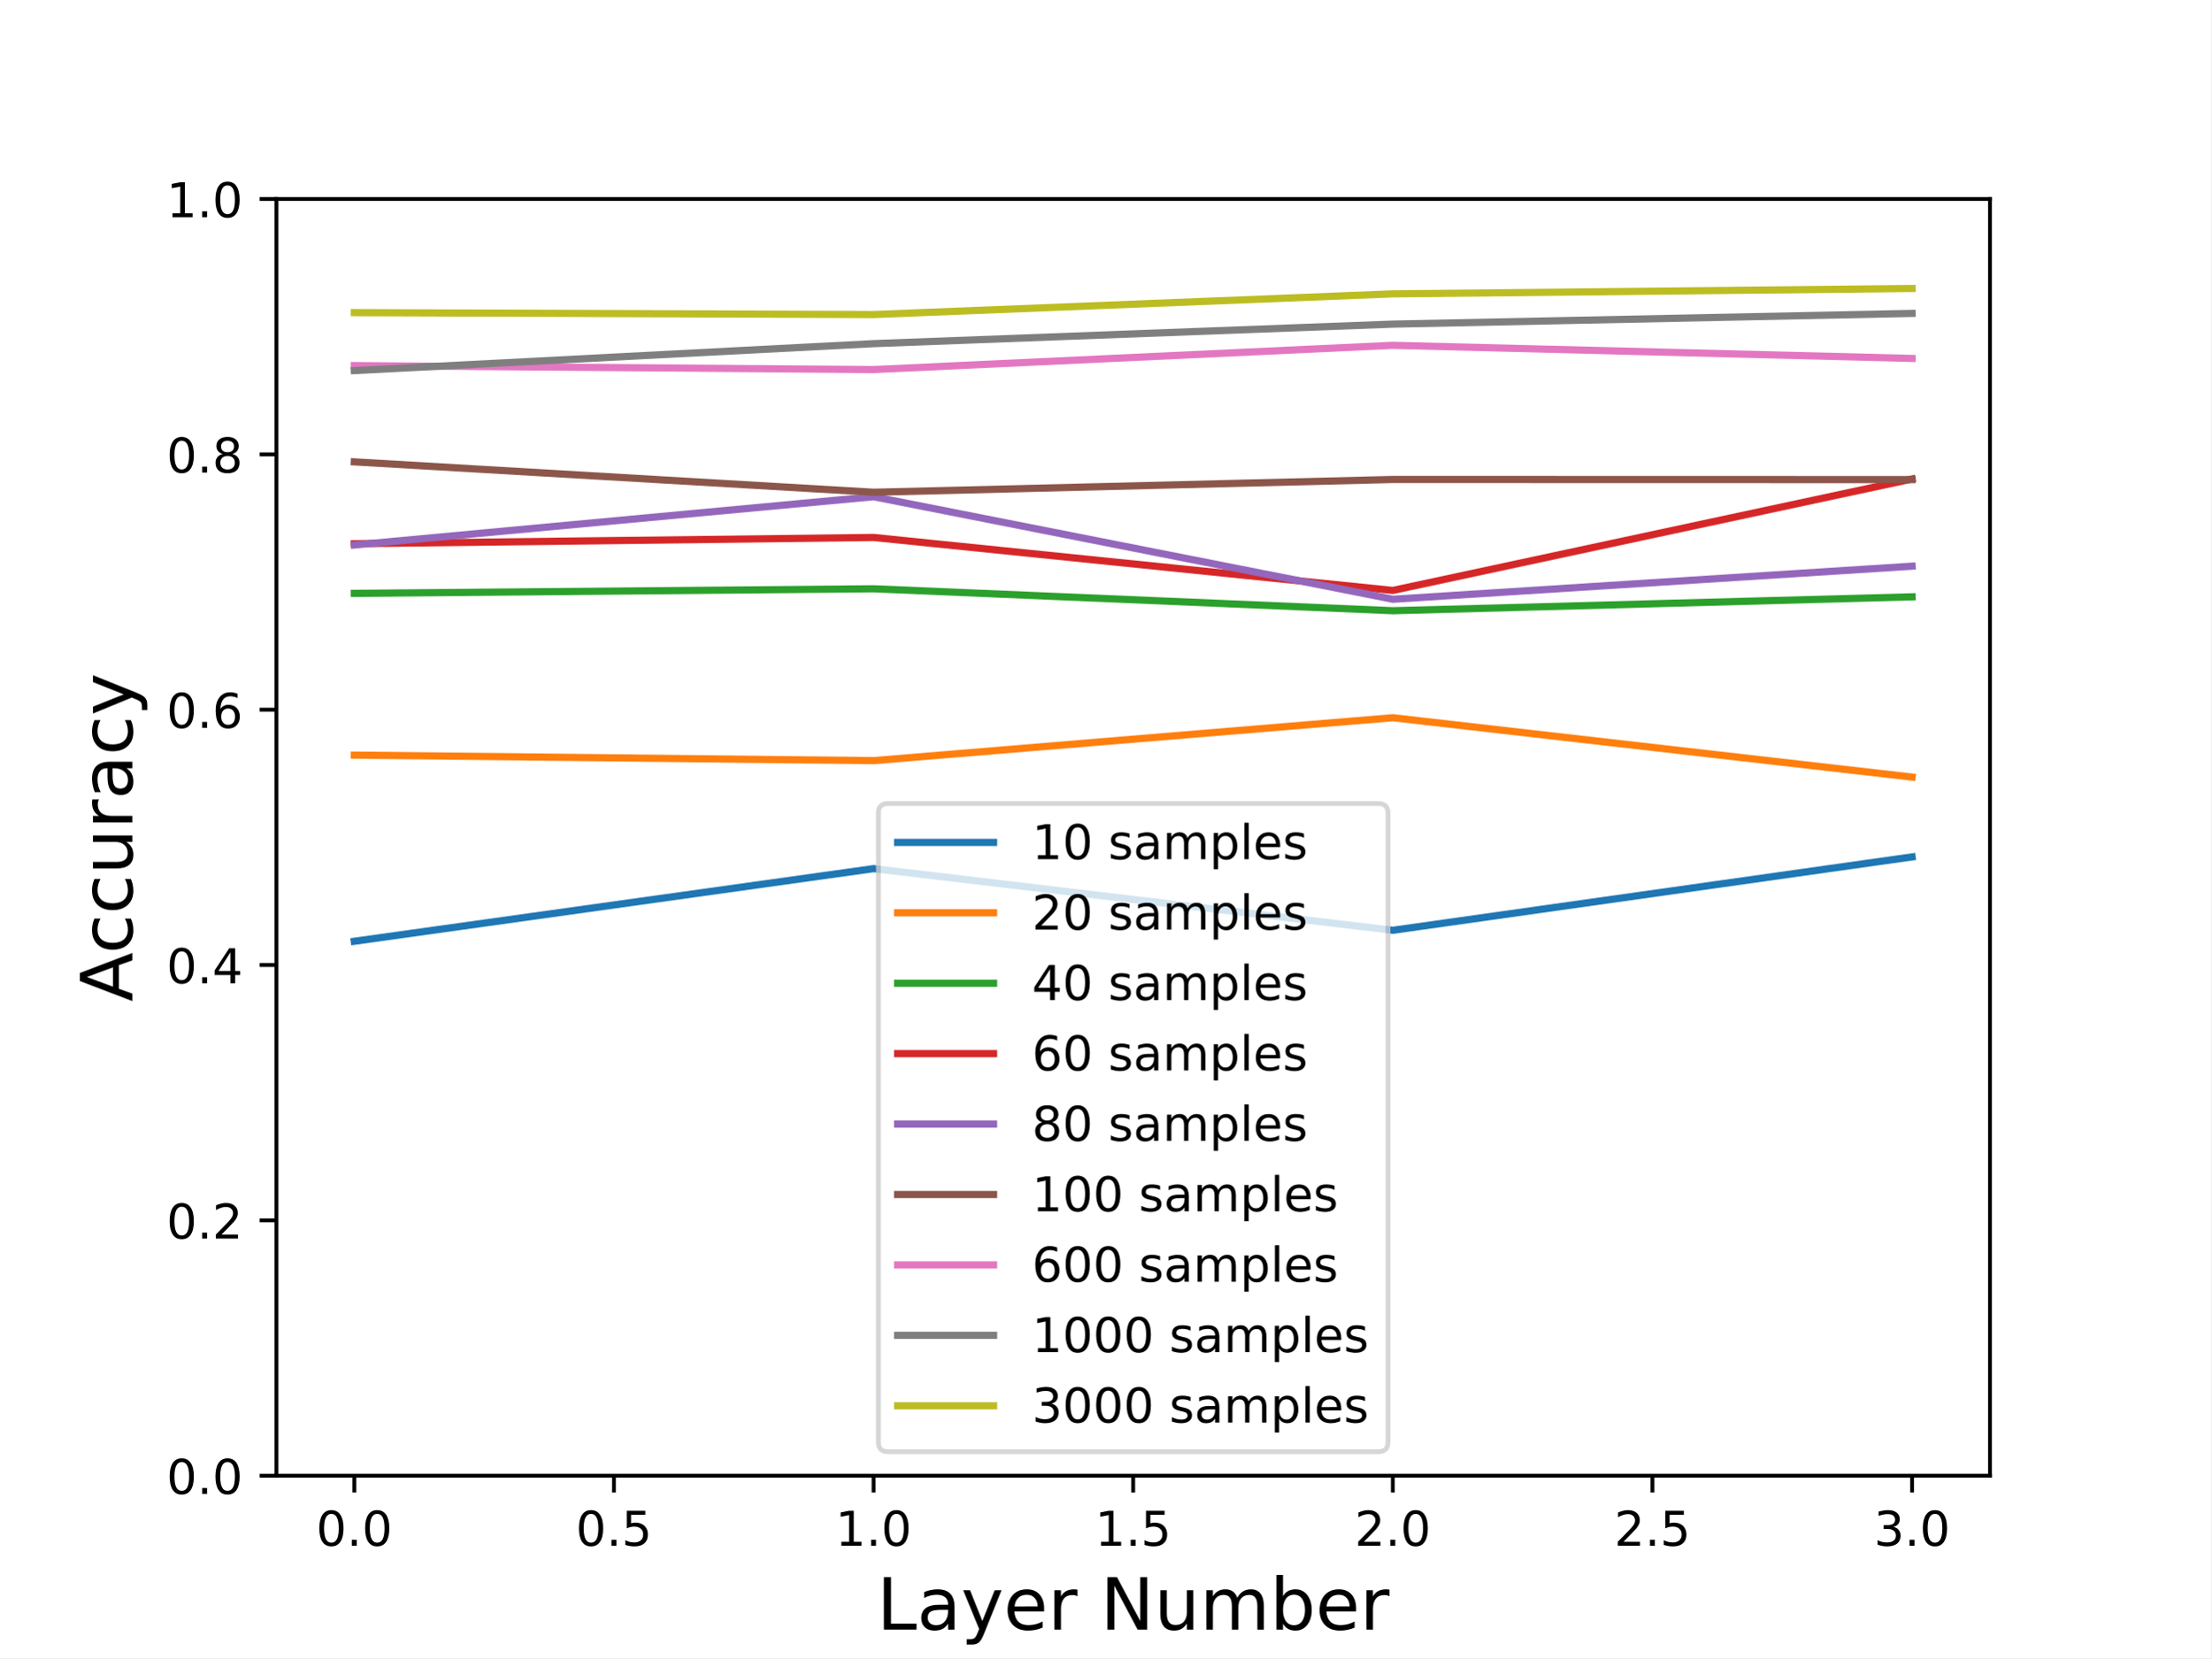
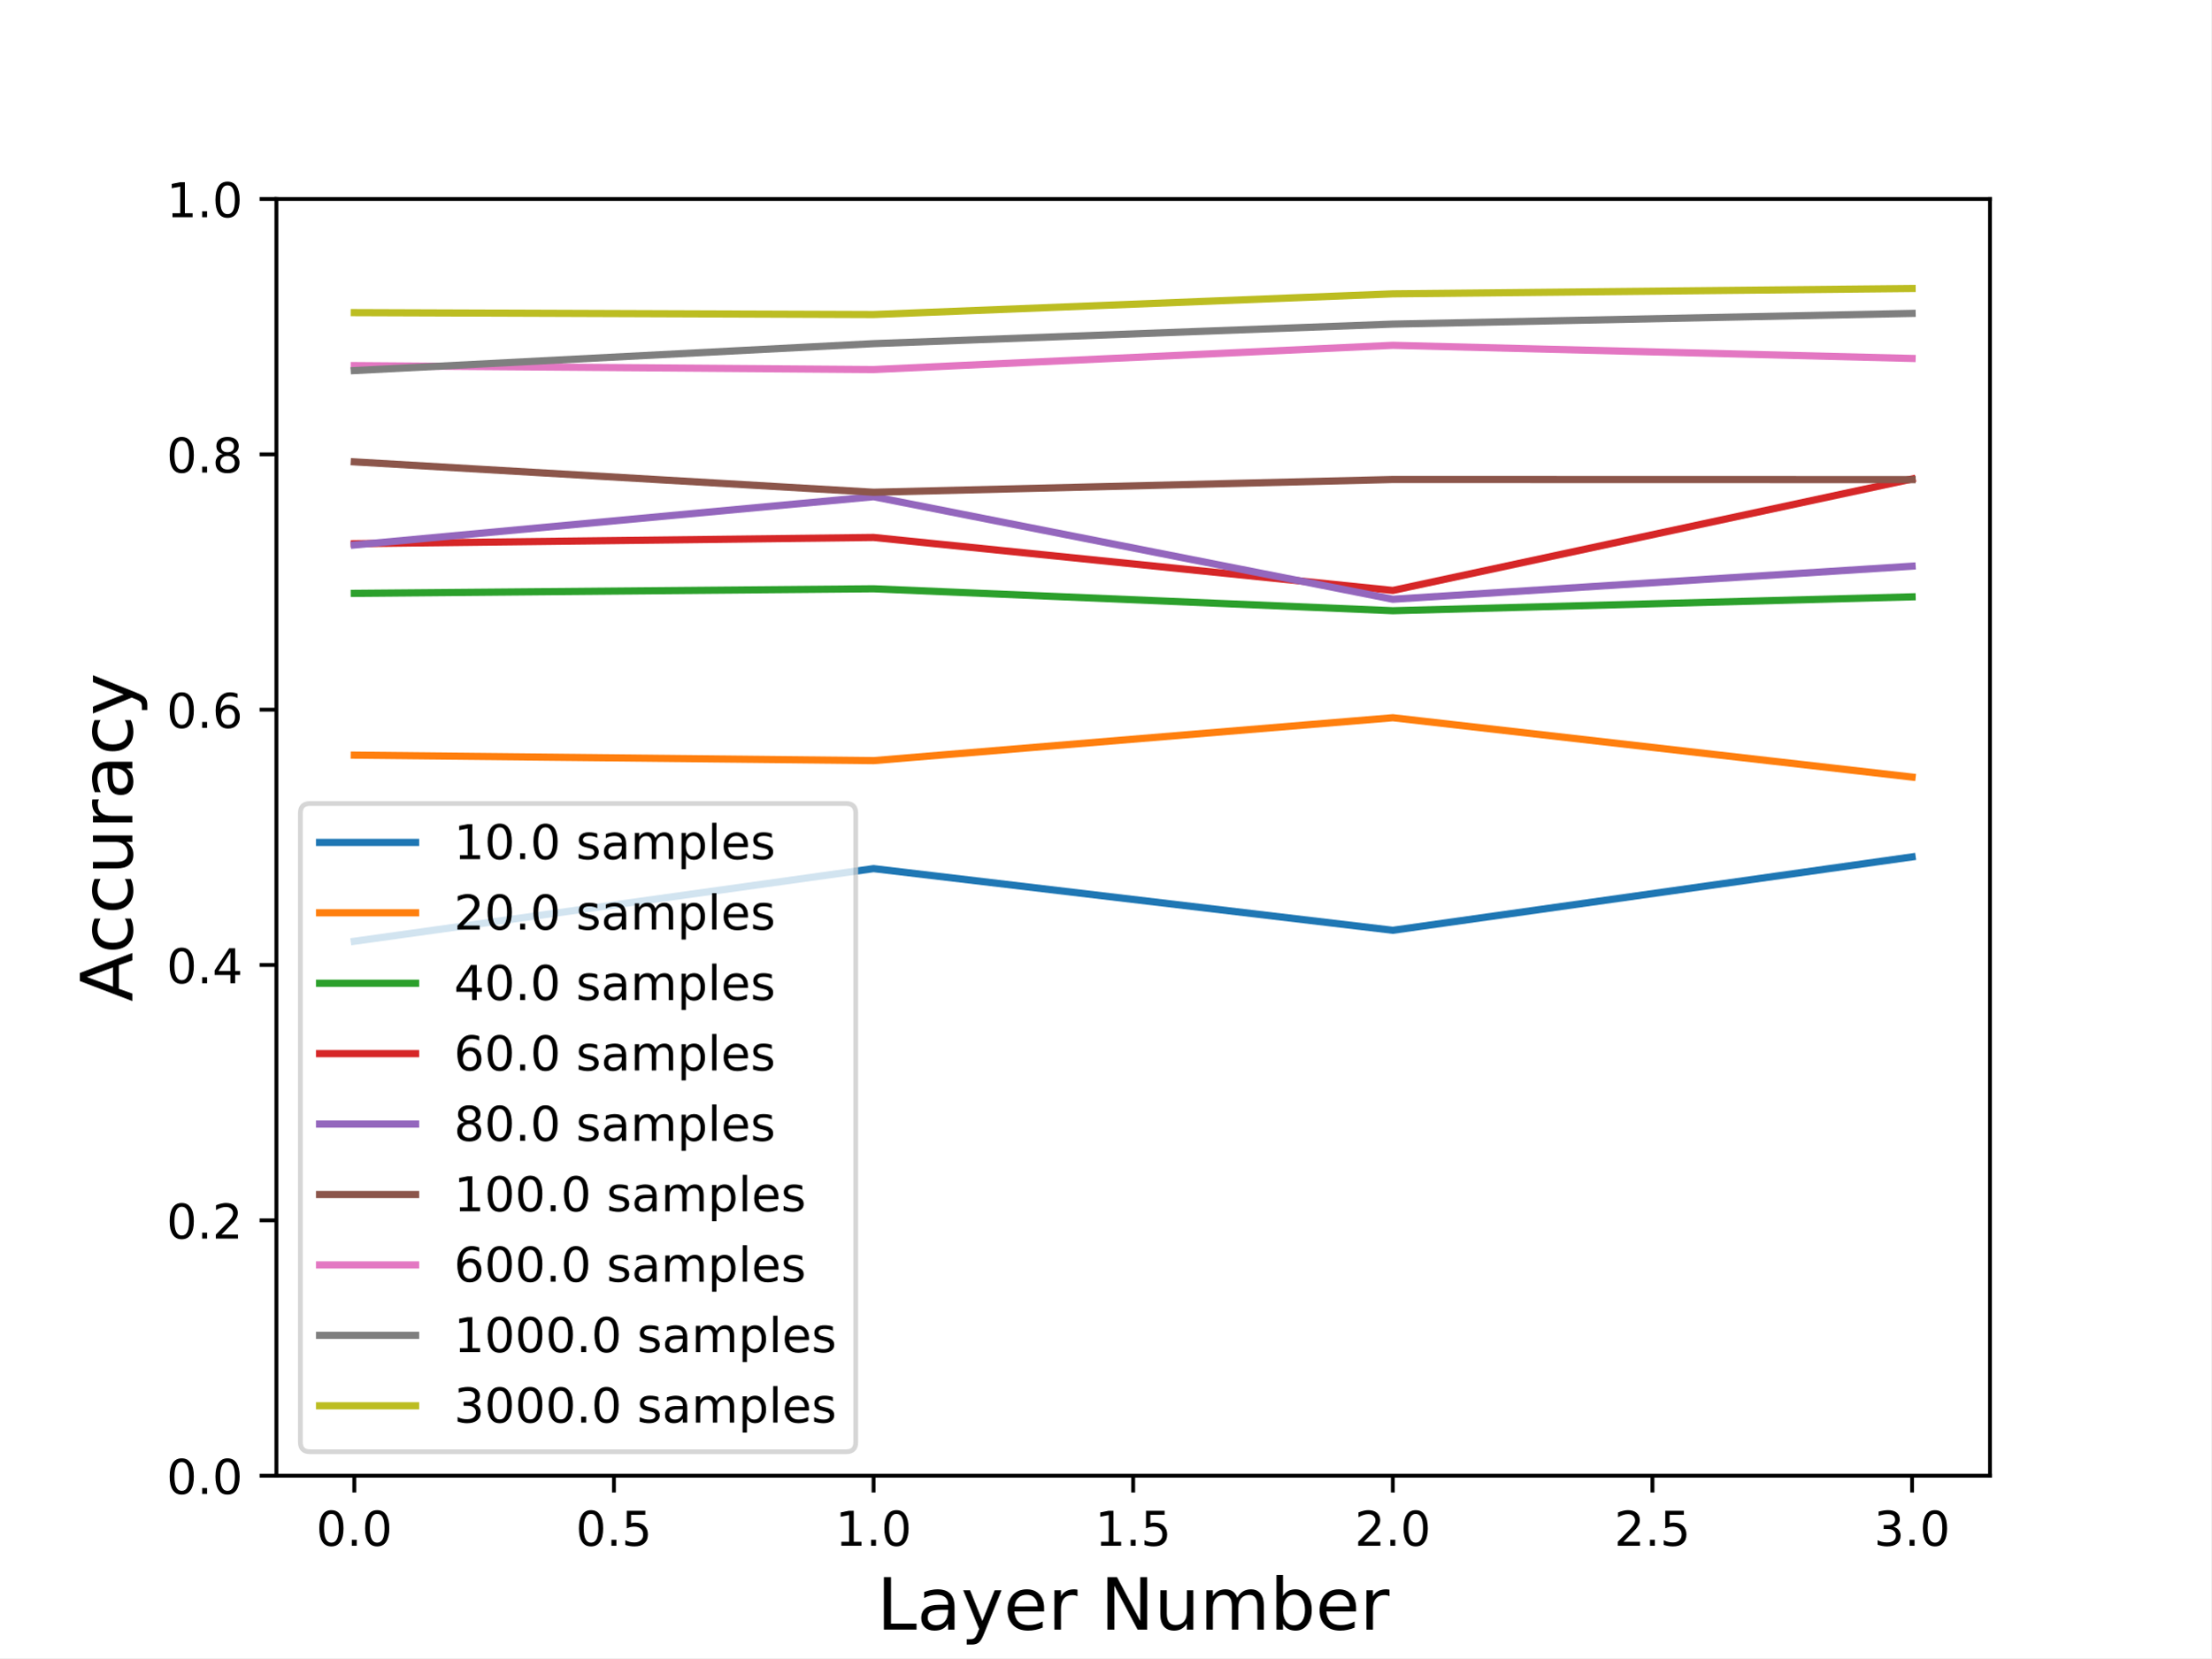
<svg xmlns="http://www.w3.org/2000/svg" xmlns:xlink="http://www.w3.org/1999/xlink" height="345.6pt" version="1.1" viewBox="0 0 460.8 345.6" width="460.8pt">
  <defs>
    <style type="text/css">*{stroke-linecap:butt;stroke-linejoin:round;}</style>
  </defs>
  <g id="figure_1">
    <g id="patch_1">
      <path d="M 0 345.6  L 460.8 345.6  L 460.8 0  L 0 0  z " style="fill:#ffffff;" />
    </g>
    <g id="axes_1">
      <g id="patch_2">
        <path d="M 57.6 307.584  L 414.72 307.584  L 414.72 41.472  L 57.6 41.472  z " style="fill:#ffffff;" />
      </g>
      <g id="matplotlib.axis_1">
        <g id="xtick_1">
          <g id="line2d_1">
            <defs>
-               <path d="M 0 0  L 0 3.5  " id="m689741075e" style="stroke:#000000;stroke-width:0.8;" />
+               <path d="M 0 0  L 0 3.5  " id="m7cf4c38005" style="stroke:#000000;stroke-width:0.8;" />
            </defs>
            <g>
-               <use style="stroke:#000000;stroke-width:0.8;" x="73.833" xlink:href="#m689741075e" y="307.584" />
+               <use style="stroke:#000000;stroke-width:0.8;" x="73.833" xlink:href="#m7cf4c38005" y="307.584" />
            </g>
          </g>
          <g id="text_1">
            <g transform="translate(65.88116 322.1824)scale(0.1 -0.1)">
              <defs>
                <path d="M 2034 4250  Q 1547 4250 1301 3770  Q 1056 3291 1056 2328  Q 1056 1369 1301 889  Q 1547 409 2034 409  Q 2525 409 2770 889  Q 3016 1369 3016 2328  Q 3016 3291 2770 3770  Q 2525 4250 2034 4250  z M 2034 4750  Q 2819 4750 3233 4129  Q 3647 3509 3647 2328  Q 3647 1150 3233 529  Q 2819 -91 2034 -91  Q 1250 -91 836 529  Q 422 1150 422 2328  Q 422 3509 836 4129  Q 1250 4750 2034 4750  z " id="DejaVuSans-30" transform="scale(0.015625)" />
                <path d="M 684 794  L 1344 794  L 1344 0  L 684 0  L 684 794  z " id="DejaVuSans-2e" transform="scale(0.015625)" />
              </defs>
              <use xlink:href="#DejaVuSans-30" />
              <use x="63.623" xlink:href="#DejaVuSans-2e" />
              <use x="95.41" xlink:href="#DejaVuSans-30" />
            </g>
          </g>
        </g>
        <g id="xtick_2">
          <g id="line2d_2">
            <g>
-               <use style="stroke:#000000;stroke-width:0.8;" x="127.942" xlink:href="#m689741075e" y="307.584" />
+               <use style="stroke:#000000;stroke-width:0.8;" x="127.942" xlink:href="#m7cf4c38005" y="307.584" />
            </g>
          </g>
          <g id="text_2">
            <g transform="translate(119.9903 322.1824)scale(0.1 -0.1)">
              <defs>
                <path d="M 691 4666  L 3169 4666  L 3169 4134  L 1269 4134  L 1269 2991  Q 1406 3038 1543 3061  Q 1681 3084 1819 3084  Q 2600 3084 3056 2656  Q 3513 2228 3513 1497  Q 3513 744 3044 326  Q 2575 -91 1722 -91  Q 1428 -91 1123 -41  Q 819 9 494 109  L 494 744  Q 775 591 1075 516  Q 1375 441 1709 441  Q 2250 441 2565 725  Q 2881 1009 2881 1497  Q 2881 1984 2565 2268  Q 2250 2553 1709 2553  Q 1456 2553 1204 2497  Q 953 2441 691 2322  L 691 4666  z " id="DejaVuSans-35" transform="scale(0.015625)" />
              </defs>
              <use xlink:href="#DejaVuSans-30" />
              <use x="63.623" xlink:href="#DejaVuSans-2e" />
              <use x="95.41" xlink:href="#DejaVuSans-35" />
            </g>
          </g>
        </g>
        <g id="xtick_3">
          <g id="line2d_3">
            <g>
-               <use style="stroke:#000000;stroke-width:0.8;" x="182.051" xlink:href="#m689741075e" y="307.584" />
+               <use style="stroke:#000000;stroke-width:0.8;" x="182.051" xlink:href="#m7cf4c38005" y="307.584" />
            </g>
          </g>
          <g id="text_3">
            <g transform="translate(174.0993 322.1824)scale(0.1 -0.1)">
              <defs>
                <path d="M 794 531  L 1825 531  L 1825 4091  L 703 3866  L 703 4441  L 1819 4666  L 2450 4666  L 2450 531  L 3481 531  L 3481 0  L 794 0  L 794 531  z " id="DejaVuSans-31" transform="scale(0.015625)" />
              </defs>
              <use xlink:href="#DejaVuSans-31" />
              <use x="63.623" xlink:href="#DejaVuSans-2e" />
              <use x="95.41" xlink:href="#DejaVuSans-30" />
            </g>
          </g>
        </g>
        <g id="xtick_4">
          <g id="line2d_4">
            <g>
-               <use style="stroke:#000000;stroke-width:0.8;" x="236.16" xlink:href="#m689741075e" y="307.584" />
+               <use style="stroke:#000000;stroke-width:0.8;" x="236.16" xlink:href="#m7cf4c38005" y="307.584" />
            </g>
          </g>
          <g id="text_4">
            <g transform="translate(228.2084 322.1824)scale(0.1 -0.1)">
              <use xlink:href="#DejaVuSans-31" />
              <use x="63.623" xlink:href="#DejaVuSans-2e" />
              <use x="95.41" xlink:href="#DejaVuSans-35" />
            </g>
          </g>
        </g>
        <g id="xtick_5">
          <g id="line2d_5">
            <g>
-               <use style="stroke:#000000;stroke-width:0.8;" x="290.269" xlink:href="#m689741075e" y="307.584" />
+               <use style="stroke:#000000;stroke-width:0.8;" x="290.269" xlink:href="#m7cf4c38005" y="307.584" />
            </g>
          </g>
          <g id="text_5">
            <g transform="translate(282.3175 322.1824)scale(0.1 -0.1)">
              <defs>
                <path d="M 1228 531  L 3431 531  L 3431 0  L 469 0  L 469 531  Q 828 903 1448 1529  Q 2069 2156 2228 2338  Q 2531 2678 2651 2914  Q 2772 3150 2772 3378  Q 2772 3750 2511 3984  Q 2250 4219 1831 4219  Q 1534 4219 1204 4116  Q 875 4013 500 3803  L 500 4441  Q 881 4594 1212 4672  Q 1544 4750 1819 4750  Q 2544 4750 2975 4387  Q 3406 4025 3406 3419  Q 3406 3131 3298 2873  Q 3191 2616 2906 2266  Q 2828 2175 2409 1742  Q 1991 1309 1228 531  z " id="DejaVuSans-32" transform="scale(0.015625)" />
              </defs>
              <use xlink:href="#DejaVuSans-32" />
              <use x="63.623" xlink:href="#DejaVuSans-2e" />
              <use x="95.41" xlink:href="#DejaVuSans-30" />
            </g>
          </g>
        </g>
        <g id="xtick_6">
          <g id="line2d_6">
            <g>
-               <use style="stroke:#000000;stroke-width:0.8;" x="344.378" xlink:href="#m689741075e" y="307.584" />
+               <use style="stroke:#000000;stroke-width:0.8;" x="344.378" xlink:href="#m7cf4c38005" y="307.584" />
            </g>
          </g>
          <g id="text_6">
            <g transform="translate(336.4266 322.1824)scale(0.1 -0.1)">
              <use xlink:href="#DejaVuSans-32" />
              <use x="63.623" xlink:href="#DejaVuSans-2e" />
              <use x="95.41" xlink:href="#DejaVuSans-35" />
            </g>
          </g>
        </g>
        <g id="xtick_7">
          <g id="line2d_7">
            <g>
-               <use style="stroke:#000000;stroke-width:0.8;" x="398.487" xlink:href="#m689741075e" y="307.584" />
+               <use style="stroke:#000000;stroke-width:0.8;" x="398.487" xlink:href="#m7cf4c38005" y="307.584" />
            </g>
          </g>
          <g id="text_7">
            <g transform="translate(390.5357 322.1824)scale(0.1 -0.1)">
              <defs>
                <path d="M 2597 2516  Q 3050 2419 3304 2112  Q 3559 1806 3559 1356  Q 3559 666 3084 287  Q 2609 -91 1734 -91  Q 1441 -91 1130 -33  Q 819 25 488 141  L 488 750  Q 750 597 1062 519  Q 1375 441 1716 441  Q 2309 441 2620 675  Q 2931 909 2931 1356  Q 2931 1769 2642 2001  Q 2353 2234 1838 2234  L 1294 2234  L 1294 2753  L 1863 2753  Q 2328 2753 2575 2939  Q 2822 3125 2822 3475  Q 2822 3834 2567 4026  Q 2313 4219 1838 4219  Q 1578 4219 1281 4162  Q 984 4106 628 3988  L 628 4550  Q 988 4650 1302 4700  Q 1616 4750 1894 4750  Q 2613 4750 3031 4423  Q 3450 4097 3450 3541  Q 3450 3153 3228 2886  Q 3006 2619 2597 2516  z " id="DejaVuSans-33" transform="scale(0.015625)" />
              </defs>
              <use xlink:href="#DejaVuSans-33" />
              <use x="63.623" xlink:href="#DejaVuSans-2e" />
              <use x="95.41" xlink:href="#DejaVuSans-30" />
            </g>
          </g>
        </g>
        <g id="text_8">
          <g transform="translate(182.7354 339.6598)scale(0.15 -0.15)">
            <defs>
              <path d="M 628 4666  L 1259 4666  L 1259 531  L 3531 531  L 3531 0  L 628 0  L 628 4666  z " id="DejaVuSans-4c" transform="scale(0.015625)" />
              <path d="M 2194 1759  Q 1497 1759 1228 1600  Q 959 1441 959 1056  Q 959 750 1161 570  Q 1363 391 1709 391  Q 2188 391 2477 730  Q 2766 1069 2766 1631  L 2766 1759  L 2194 1759  z M 3341 1997  L 3341 0  L 2766 0  L 2766 531  Q 2569 213 2275 61  Q 1981 -91 1556 -91  Q 1019 -91 701 211  Q 384 513 384 1019  Q 384 1609 779 1909  Q 1175 2209 1959 2209  L 2766 2209  L 2766 2266  Q 2766 2663 2505 2880  Q 2244 3097 1772 3097  Q 1472 3097 1187 3025  Q 903 2953 641 2809  L 641 3341  Q 956 3463 1253 3523  Q 1550 3584 1831 3584  Q 2591 3584 2966 3190  Q 3341 2797 3341 1997  z " id="DejaVuSans-61" transform="scale(0.015625)" />
              <path d="M 2059 -325  Q 1816 -950 1584 -1140  Q 1353 -1331 966 -1331  L 506 -1331  L 506 -850  L 844 -850  Q 1081 -850 1212 -737  Q 1344 -625 1503 -206  L 1606 56  L 191 3500  L 800 3500  L 1894 763  L 2988 3500  L 3597 3500  L 2059 -325  z " id="DejaVuSans-79" transform="scale(0.015625)" />
              <path d="M 3597 1894  L 3597 1613  L 953 1613  Q 991 1019 1311 708  Q 1631 397 2203 397  Q 2534 397 2845 478  Q 3156 559 3463 722  L 3463 178  Q 3153 47 2828 -22  Q 2503 -91 2169 -91  Q 1331 -91 842 396  Q 353 884 353 1716  Q 353 2575 817 3079  Q 1281 3584 2069 3584  Q 2775 3584 3186 3129  Q 3597 2675 3597 1894  z M 3022 2063  Q 3016 2534 2758 2815  Q 2500 3097 2075 3097  Q 1594 3097 1305 2825  Q 1016 2553 972 2059  L 3022 2063  z " id="DejaVuSans-65" transform="scale(0.015625)" />
              <path d="M 2631 2963  Q 2534 3019 2420 3045  Q 2306 3072 2169 3072  Q 1681 3072 1420 2755  Q 1159 2438 1159 1844  L 1159 0  L 581 0  L 581 3500  L 1159 3500  L 1159 2956  Q 1341 3275 1631 3429  Q 1922 3584 2338 3584  Q 2397 3584 2469 3576  Q 2541 3569 2628 3553  L 2631 2963  z " id="DejaVuSans-72" transform="scale(0.015625)" />
              <path id="DejaVuSans-20" transform="scale(0.015625)" />
              <path d="M 628 4666  L 1478 4666  L 3547 763  L 3547 4666  L 4159 4666  L 4159 0  L 3309 0  L 1241 3903  L 1241 0  L 628 0  L 628 4666  z " id="DejaVuSans-4e" transform="scale(0.015625)" />
              <path d="M 544 1381  L 544 3500  L 1119 3500  L 1119 1403  Q 1119 906 1312 657  Q 1506 409 1894 409  Q 2359 409 2629 706  Q 2900 1003 2900 1516  L 2900 3500  L 3475 3500  L 3475 0  L 2900 0  L 2900 538  Q 2691 219 2414 64  Q 2138 -91 1772 -91  Q 1169 -91 856 284  Q 544 659 544 1381  z M 1991 3584  L 1991 3584  z " id="DejaVuSans-75" transform="scale(0.015625)" />
              <path d="M 3328 2828  Q 3544 3216 3844 3400  Q 4144 3584 4550 3584  Q 5097 3584 5394 3201  Q 5691 2819 5691 2113  L 5691 0  L 5113 0  L 5113 2094  Q 5113 2597 4934 2840  Q 4756 3084 4391 3084  Q 3944 3084 3684 2787  Q 3425 2491 3425 1978  L 3425 0  L 2847 0  L 2847 2094  Q 2847 2600 2669 2842  Q 2491 3084 2119 3084  Q 1678 3084 1418 2786  Q 1159 2488 1159 1978  L 1159 0  L 581 0  L 581 3500  L 1159 3500  L 1159 2956  Q 1356 3278 1631 3431  Q 1906 3584 2284 3584  Q 2666 3584 2933 3390  Q 3200 3197 3328 2828  z " id="DejaVuSans-6d" transform="scale(0.015625)" />
              <path d="M 3116 1747  Q 3116 2381 2855 2742  Q 2594 3103 2138 3103  Q 1681 3103 1420 2742  Q 1159 2381 1159 1747  Q 1159 1113 1420 752  Q 1681 391 2138 391  Q 2594 391 2855 752  Q 3116 1113 3116 1747  z M 1159 2969  Q 1341 3281 1617 3432  Q 1894 3584 2278 3584  Q 2916 3584 3314 3078  Q 3713 2572 3713 1747  Q 3713 922 3314 415  Q 2916 -91 2278 -91  Q 1894 -91 1617 61  Q 1341 213 1159 525  L 1159 0  L 581 0  L 581 4863  L 1159 4863  L 1159 2969  z " id="DejaVuSans-62" transform="scale(0.015625)" />
            </defs>
            <use xlink:href="#DejaVuSans-4c" />
            <use x="55.713" xlink:href="#DejaVuSans-61" />
            <use x="116.992" xlink:href="#DejaVuSans-79" />
            <use x="176.172" xlink:href="#DejaVuSans-65" />
            <use x="237.695" xlink:href="#DejaVuSans-72" />
            <use x="278.809" xlink:href="#DejaVuSans-20" />
            <use x="310.596" xlink:href="#DejaVuSans-4e" />
            <use x="385.4" xlink:href="#DejaVuSans-75" />
            <use x="448.779" xlink:href="#DejaVuSans-6d" />
            <use x="546.191" xlink:href="#DejaVuSans-62" />
            <use x="609.668" xlink:href="#DejaVuSans-65" />
            <use x="671.191" xlink:href="#DejaVuSans-72" />
          </g>
        </g>
      </g>
      <g id="matplotlib.axis_2">
        <g id="ytick_1">
          <g id="line2d_8">
            <defs>
-               <path d="M 0 0  L -3.5 0  " id="m93dfe8d579" style="stroke:#000000;stroke-width:0.8;" />
+               <path d="M 0 0  L -3.5 0  " id="m61f081844e" style="stroke:#000000;stroke-width:0.8;" />
            </defs>
            <g>
-               <use style="stroke:#000000;stroke-width:0.8;" x="57.6" xlink:href="#m93dfe8d579" y="307.584" />
+               <use style="stroke:#000000;stroke-width:0.8;" x="57.6" xlink:href="#m61f081844e" y="307.584" />
            </g>
          </g>
          <g id="text_9">
            <g transform="translate(34.69687 311.3832)scale(0.1 -0.1)">
              <use xlink:href="#DejaVuSans-30" />
              <use x="63.623" xlink:href="#DejaVuSans-2e" />
              <use x="95.41" xlink:href="#DejaVuSans-30" />
            </g>
          </g>
        </g>
        <g id="ytick_2">
          <g id="line2d_9">
            <g>
-               <use style="stroke:#000000;stroke-width:0.8;" x="57.6" xlink:href="#m93dfe8d579" y="254.362" />
+               <use style="stroke:#000000;stroke-width:0.8;" x="57.6" xlink:href="#m61f081844e" y="254.362" />
            </g>
          </g>
          <g id="text_10">
            <g transform="translate(34.69687 258.1608)scale(0.1 -0.1)">
              <use xlink:href="#DejaVuSans-30" />
              <use x="63.623" xlink:href="#DejaVuSans-2e" />
              <use x="95.41" xlink:href="#DejaVuSans-32" />
            </g>
          </g>
        </g>
        <g id="ytick_3">
          <g id="line2d_10">
            <g>
-               <use style="stroke:#000000;stroke-width:0.8;" x="57.6" xlink:href="#m93dfe8d579" y="201.139" />
+               <use style="stroke:#000000;stroke-width:0.8;" x="57.6" xlink:href="#m61f081844e" y="201.139" />
            </g>
          </g>
          <g id="text_11">
            <g transform="translate(34.69687 204.9384)scale(0.1 -0.1)">
              <defs>
                <path d="M 2419 4116  L 825 1625  L 2419 1625  L 2419 4116  z M 2253 4666  L 3047 4666  L 3047 1625  L 3713 1625  L 3713 1100  L 3047 1100  L 3047 0  L 2419 0  L 2419 1100  L 313 1100  L 313 1709  L 2253 4666  z " id="DejaVuSans-34" transform="scale(0.015625)" />
              </defs>
              <use xlink:href="#DejaVuSans-30" />
              <use x="63.623" xlink:href="#DejaVuSans-2e" />
              <use x="95.41" xlink:href="#DejaVuSans-34" />
            </g>
          </g>
        </g>
        <g id="ytick_4">
          <g id="line2d_11">
            <g>
-               <use style="stroke:#000000;stroke-width:0.8;" x="57.6" xlink:href="#m93dfe8d579" y="147.917" />
+               <use style="stroke:#000000;stroke-width:0.8;" x="57.6" xlink:href="#m61f081844e" y="147.917" />
            </g>
          </g>
          <g id="text_12">
            <g transform="translate(34.69687 151.716)scale(0.1 -0.1)">
              <defs>
                <path d="M 2113 2584  Q 1688 2584 1439 2293  Q 1191 2003 1191 1497  Q 1191 994 1439 701  Q 1688 409 2113 409  Q 2538 409 2786 701  Q 3034 994 3034 1497  Q 3034 2003 2786 2293  Q 2538 2584 2113 2584  z M 3366 4563  L 3366 3988  Q 3128 4100 2886 4159  Q 2644 4219 2406 4219  Q 1781 4219 1451 3797  Q 1122 3375 1075 2522  Q 1259 2794 1537 2939  Q 1816 3084 2150 3084  Q 2853 3084 3261 2657  Q 3669 2231 3669 1497  Q 3669 778 3244 343  Q 2819 -91 2113 -91  Q 1303 -91 875 529  Q 447 1150 447 2328  Q 447 3434 972 4092  Q 1497 4750 2381 4750  Q 2619 4750 2861 4703  Q 3103 4656 3366 4563  z " id="DejaVuSans-36" transform="scale(0.015625)" />
              </defs>
              <use xlink:href="#DejaVuSans-30" />
              <use x="63.623" xlink:href="#DejaVuSans-2e" />
              <use x="95.41" xlink:href="#DejaVuSans-36" />
            </g>
          </g>
        </g>
        <g id="ytick_5">
          <g id="line2d_12">
            <g>
-               <use style="stroke:#000000;stroke-width:0.8;" x="57.6" xlink:href="#m93dfe8d579" y="94.694" />
+               <use style="stroke:#000000;stroke-width:0.8;" x="57.6" xlink:href="#m61f081844e" y="94.694" />
            </g>
          </g>
          <g id="text_13">
            <g transform="translate(34.69687 98.49362)scale(0.1 -0.1)">
              <defs>
                <path d="M 2034 2216  Q 1584 2216 1326 1975  Q 1069 1734 1069 1313  Q 1069 891 1326 650  Q 1584 409 2034 409  Q 2484 409 2743 651  Q 3003 894 3003 1313  Q 3003 1734 2745 1975  Q 2488 2216 2034 2216  z M 1403 2484  Q 997 2584 770 2862  Q 544 3141 544 3541  Q 544 4100 942 4425  Q 1341 4750 2034 4750  Q 2731 4750 3128 4425  Q 3525 4100 3525 3541  Q 3525 3141 3298 2862  Q 3072 2584 2669 2484  Q 3125 2378 3379 2068  Q 3634 1759 3634 1313  Q 3634 634 3220 271  Q 2806 -91 2034 -91  Q 1263 -91 848 271  Q 434 634 434 1313  Q 434 1759 690 2068  Q 947 2378 1403 2484  z M 1172 3481  Q 1172 3119 1398 2916  Q 1625 2713 2034 2713  Q 2441 2713 2670 2916  Q 2900 3119 2900 3481  Q 2900 3844 2670 4047  Q 2441 4250 2034 4250  Q 1625 4250 1398 4047  Q 1172 3844 1172 3481  z " id="DejaVuSans-38" transform="scale(0.015625)" />
              </defs>
              <use xlink:href="#DejaVuSans-30" />
              <use x="63.623" xlink:href="#DejaVuSans-2e" />
              <use x="95.41" xlink:href="#DejaVuSans-38" />
            </g>
          </g>
        </g>
        <g id="ytick_6">
          <g id="line2d_13">
            <g>
-               <use style="stroke:#000000;stroke-width:0.8;" x="57.6" xlink:href="#m93dfe8d579" y="41.472" />
+               <use style="stroke:#000000;stroke-width:0.8;" x="57.6" xlink:href="#m61f081844e" y="41.472" />
            </g>
          </g>
          <g id="text_14">
            <g transform="translate(34.69687 45.27122)scale(0.1 -0.1)">
              <use xlink:href="#DejaVuSans-31" />
              <use x="63.623" xlink:href="#DejaVuSans-2e" />
              <use x="95.41" xlink:href="#DejaVuSans-30" />
            </g>
          </g>
        </g>
        <g id="text_15">
          <g transform="translate(27.57734 208.7702)rotate(-90)scale(0.15 -0.15)">
            <defs>
              <path d="M 2188 4044  L 1331 1722  L 3047 1722  L 2188 4044  z M 1831 4666  L 2547 4666  L 4325 0  L 3669 0  L 3244 1197  L 1141 1197  L 716 0  L 50 0  L 1831 4666  z " id="DejaVuSans-41" transform="scale(0.015625)" />
              <path d="M 3122 3366  L 3122 2828  Q 2878 2963 2633 3030  Q 2388 3097 2138 3097  Q 1578 3097 1268 2742  Q 959 2388 959 1747  Q 959 1106 1268 751  Q 1578 397 2138 397  Q 2388 397 2633 464  Q 2878 531 3122 666  L 3122 134  Q 2881 22 2623 -34  Q 2366 -91 2075 -91  Q 1284 -91 818 406  Q 353 903 353 1747  Q 353 2603 823 3093  Q 1294 3584 2113 3584  Q 2378 3584 2631 3529  Q 2884 3475 3122 3366  z " id="DejaVuSans-63" transform="scale(0.015625)" />
            </defs>
            <use xlink:href="#DejaVuSans-41" />
            <use x="66.658" xlink:href="#DejaVuSans-63" />
            <use x="121.639" xlink:href="#DejaVuSans-63" />
            <use x="176.619" xlink:href="#DejaVuSans-75" />
            <use x="239.998" xlink:href="#DejaVuSans-72" />
            <use x="281.111" xlink:href="#DejaVuSans-61" />
            <use x="342.391" xlink:href="#DejaVuSans-63" />
            <use x="397.371" xlink:href="#DejaVuSans-79" />
          </g>
        </g>
      </g>
      <g id="line2d_14">
-         <path clip-path="url(#p0796dccc98)" d="M 73.833 196.19  L 182.051 181.048  L 290.269 193.901  L 398.487 178.6  " style="fill:none;stroke:#1f77b4;stroke-linecap:square;stroke-width:1.5;" />
+         <path clip-path="url(#p5d64cba2b7)" d="M 73.833 196.19  L 182.051 181.048  L 290.269 193.901  L 398.487 178.6  " style="fill:none;stroke:#1f77b4;stroke-linecap:square;stroke-width:1.5;" />
      </g>
      <g id="line2d_15">
-         <path clip-path="url(#p0796dccc98)" d="M 73.833 157.39  L 182.051 158.535  L 290.269 149.593  L 398.487 161.968  " style="fill:none;stroke:#ff7f0e;stroke-linecap:square;stroke-width:1.5;" />
+         <path clip-path="url(#p5d64cba2b7)" d="M 73.833 157.39  L 182.051 158.535  L 290.269 149.593  L 398.487 161.968  " style="fill:none;stroke:#ff7f0e;stroke-linecap:square;stroke-width:1.5;" />
      </g>
      <g id="line2d_16">
-         <path clip-path="url(#p0796dccc98)" d="M 73.833 123.674  L 182.051 122.716  L 290.269 127.293  L 398.487 124.392  " style="fill:none;stroke:#2ca02c;stroke-linecap:square;stroke-width:1.5;" />
+         <path clip-path="url(#p5d64cba2b7)" d="M 73.833 123.674  L 182.051 122.716  L 290.269 127.293  L 398.487 124.392  " style="fill:none;stroke:#2ca02c;stroke-linecap:square;stroke-width:1.5;" />
      </g>
      <g id="line2d_17">
-         <path clip-path="url(#p0796dccc98)" d="M 73.833 113.322  L 182.051 112.018  L 290.269 123.062  L 398.487 99.83  " style="fill:none;stroke:#d62728;stroke-linecap:square;stroke-width:1.5;" />
+         <path clip-path="url(#p5d64cba2b7)" d="M 73.833 113.322  L 182.051 112.018  L 290.269 123.062  L 398.487 99.83  " style="fill:none;stroke:#d62728;stroke-linecap:square;stroke-width:1.5;" />
      </g>
      <g id="line2d_18">
-         <path clip-path="url(#p0796dccc98)" d="M 73.833 113.588  L 182.051 103.529  L 290.269 124.898  L 398.487 118.006  " style="fill:none;stroke:#9467bd;stroke-linecap:square;stroke-width:1.5;" />
+         <path clip-path="url(#p5d64cba2b7)" d="M 73.833 113.588  L 182.051 103.529  L 290.269 124.898  L 398.487 118.006  " style="fill:none;stroke:#9467bd;stroke-linecap:square;stroke-width:1.5;" />
      </g>
      <g id="line2d_19">
-         <path clip-path="url(#p0796dccc98)" d="M 73.833 96.264  L 182.051 102.598  L 290.269 99.937  L 398.487 99.963  " style="fill:none;stroke:#8c564b;stroke-linecap:square;stroke-width:1.5;" />
+         <path clip-path="url(#p5d64cba2b7)" d="M 73.833 96.264  L 182.051 102.598  L 290.269 99.937  L 398.487 99.963  " style="fill:none;stroke:#8c564b;stroke-linecap:square;stroke-width:1.5;" />
      </g>
      <g id="line2d_20">
-         <path clip-path="url(#p0796dccc98)" d="M 73.833 76.2  L 182.051 77.025  L 290.269 71.968  L 398.487 74.709  " style="fill:none;stroke:#e377c2;stroke-linecap:square;stroke-width:1.5;" />
+         <path clip-path="url(#p5d64cba2b7)" d="M 73.833 76.2  L 182.051 77.025  L 290.269 71.968  L 398.487 74.709  " style="fill:none;stroke:#e377c2;stroke-linecap:square;stroke-width:1.5;" />
      </g>
      <g id="line2d_21">
-         <path clip-path="url(#p0796dccc98)" d="M 73.833 77.237  L 182.051 71.622  L 290.269 67.551  L 398.487 65.316  " style="fill:none;stroke:#7f7f7f;stroke-linecap:square;stroke-width:1.5;" />
+         <path clip-path="url(#p5d64cba2b7)" d="M 73.833 77.237  L 182.051 71.622  L 290.269 67.551  L 398.487 65.316  " style="fill:none;stroke:#7f7f7f;stroke-linecap:square;stroke-width:1.5;" />
      </g>
      <g id="line2d_22">
-         <path clip-path="url(#p0796dccc98)" d="M 73.833 65.156  L 182.051 65.555  L 290.269 61.244  L 398.487 60.126  " style="fill:none;stroke:#bcbd22;stroke-linecap:square;stroke-width:1.5;" />
+         <path clip-path="url(#p5d64cba2b7)" d="M 73.833 65.156  L 182.051 65.555  L 290.269 61.244  L 398.487 60.126  " style="fill:none;stroke:#bcbd22;stroke-linecap:square;stroke-width:1.5;" />
      </g>
      <g id="patch_3">
        <path d="M 57.6 307.584  L 57.6 41.472  " style="fill:none;stroke:#000000;stroke-linecap:square;stroke-linejoin:miter;stroke-width:0.8;" />
      </g>
      <g id="patch_4">
        <path d="M 414.72 307.584  L 414.72 41.472  " style="fill:none;stroke:#000000;stroke-linecap:square;stroke-linejoin:miter;stroke-width:0.8;" />
      </g>
      <g id="patch_5">
        <path d="M 57.6 307.584  L 414.72 307.584  " style="fill:none;stroke:#000000;stroke-linecap:square;stroke-linejoin:miter;stroke-width:0.8;" />
      </g>
      <g id="patch_6">
        <path d="M 57.6 41.472  L 414.72 41.472  " style="fill:none;stroke:#000000;stroke-linecap:square;stroke-linejoin:miter;stroke-width:0.8;" />
      </g>
      <g id="legend_1">
        <g id="patch_7">
-           <path d="M 185.062 302.584  L 287.258 302.584  Q 289.258 302.584 289.258 300.584  L 289.258 169.481  Q 289.258 167.481 287.258 167.481  L 185.062 167.481  Q 183.062 167.481 183.062 169.481  L 183.062 300.584  Q 183.062 302.584 185.062 302.584  z " style="fill:#ffffff;opacity:0.8;stroke:#cccccc;stroke-linejoin:miter;" />
+           <path d="M 64.6 302.584  L 176.336 302.584  Q 178.336 302.584 178.336 300.584  L 178.336 169.481  Q 178.336 167.481 176.336 167.481  L 64.6 167.481  Q 62.6 167.481 62.6 169.481  L 62.6 300.584  Q 62.6 302.584 64.6 302.584  z " style="fill:#ffffff;opacity:0.8;stroke:#cccccc;stroke-linejoin:miter;" />
        </g>
        <g id="line2d_23">
-           <path d="M 187.062 175.579  L 207.062 175.579  " style="fill:none;stroke:#1f77b4;stroke-linecap:square;stroke-width:1.5;" />
+           <path d="M 66.6 175.579  L 86.6 175.579  " style="fill:none;stroke:#1f77b4;stroke-linecap:square;stroke-width:1.5;" />
        </g>
        <g id="line2d_24" />
        <g id="text_16">
-           <g transform="translate(215.0623 179.0793)scale(0.1 -0.1)">
+           <g transform="translate(94.6 179.0793)scale(0.1 -0.1)">
            <defs>
              <path d="M 2834 3397  L 2834 2853  Q 2591 2978 2328 3040  Q 2066 3103 1784 3103  Q 1356 3103 1142 2972  Q 928 2841 928 2578  Q 928 2378 1081 2264  Q 1234 2150 1697 2047  L 1894 2003  Q 2506 1872 2764 1633  Q 3022 1394 3022 966  Q 3022 478 2636 193  Q 2250 -91 1575 -91  Q 1294 -91 989 -36  Q 684 19 347 128  L 347 722  Q 666 556 975 473  Q 1284 391 1588 391  Q 1994 391 2212 530  Q 2431 669 2431 922  Q 2431 1156 2273 1281  Q 2116 1406 1581 1522  L 1381 1569  Q 847 1681 609 1914  Q 372 2147 372 2553  Q 372 3047 722 3315  Q 1072 3584 1716 3584  Q 2034 3584 2315 3537  Q 2597 3491 2834 3397  z " id="DejaVuSans-73" transform="scale(0.015625)" />
              <path d="M 1159 525  L 1159 -1331  L 581 -1331  L 581 3500  L 1159 3500  L 1159 2969  Q 1341 3281 1617 3432  Q 1894 3584 2278 3584  Q 2916 3584 3314 3078  Q 3713 2572 3713 1747  Q 3713 922 3314 415  Q 2916 -91 2278 -91  Q 1894 -91 1617 61  Q 1341 213 1159 525  z M 3116 1747  Q 3116 2381 2855 2742  Q 2594 3103 2138 3103  Q 1681 3103 1420 2742  Q 1159 2381 1159 1747  Q 1159 1113 1420 752  Q 1681 391 2138 391  Q 2594 391 2855 752  Q 3116 1113 3116 1747  z " id="DejaVuSans-70" transform="scale(0.015625)" />
              <path d="M 603 4863  L 1178 4863  L 1178 0  L 603 0  L 603 4863  z " id="DejaVuSans-6c" transform="scale(0.015625)" />
            </defs>
            <use xlink:href="#DejaVuSans-31" />
            <use x="63.623" xlink:href="#DejaVuSans-30" />
-             <use x="127.246" xlink:href="#DejaVuSans-20" />
-             <use x="159.033" xlink:href="#DejaVuSans-73" />
-             <use x="211.133" xlink:href="#DejaVuSans-61" />
-             <use x="272.412" xlink:href="#DejaVuSans-6d" />
-             <use x="369.824" xlink:href="#DejaVuSans-70" />
-             <use x="433.301" xlink:href="#DejaVuSans-6c" />
-             <use x="461.084" xlink:href="#DejaVuSans-65" />
-             <use x="522.607" xlink:href="#DejaVuSans-73" />
+             <use x="127.246" xlink:href="#DejaVuSans-2e" />
+             <use x="159.033" xlink:href="#DejaVuSans-30" />
+             <use x="222.656" xlink:href="#DejaVuSans-20" />
+             <use x="254.443" xlink:href="#DejaVuSans-73" />
+             <use x="306.543" xlink:href="#DejaVuSans-61" />
+             <use x="367.822" xlink:href="#DejaVuSans-6d" />
+             <use x="465.234" xlink:href="#DejaVuSans-70" />
+             <use x="528.711" xlink:href="#DejaVuSans-6c" />
+             <use x="556.494" xlink:href="#DejaVuSans-65" />
+             <use x="618.018" xlink:href="#DejaVuSans-73" />
          </g>
        </g>
        <g id="line2d_25">
-           <path d="M 187.062 190.257  L 207.062 190.257  " style="fill:none;stroke:#ff7f0e;stroke-linecap:square;stroke-width:1.5;" />
+           <path d="M 66.6 190.257  L 86.6 190.257  " style="fill:none;stroke:#ff7f0e;stroke-linecap:square;stroke-width:1.5;" />
        </g>
        <g id="line2d_26" />
        <g id="text_17">
-           <g transform="translate(215.0623 193.7574)scale(0.1 -0.1)">
+           <g transform="translate(94.6 193.7574)scale(0.1 -0.1)">
            <use xlink:href="#DejaVuSans-32" />
            <use x="63.623" xlink:href="#DejaVuSans-30" />
-             <use x="127.246" xlink:href="#DejaVuSans-20" />
-             <use x="159.033" xlink:href="#DejaVuSans-73" />
-             <use x="211.133" xlink:href="#DejaVuSans-61" />
-             <use x="272.412" xlink:href="#DejaVuSans-6d" />
-             <use x="369.824" xlink:href="#DejaVuSans-70" />
-             <use x="433.301" xlink:href="#DejaVuSans-6c" />
-             <use x="461.084" xlink:href="#DejaVuSans-65" />
-             <use x="522.607" xlink:href="#DejaVuSans-73" />
+             <use x="127.246" xlink:href="#DejaVuSans-2e" />
+             <use x="159.033" xlink:href="#DejaVuSans-30" />
+             <use x="222.656" xlink:href="#DejaVuSans-20" />
+             <use x="254.443" xlink:href="#DejaVuSans-73" />
+             <use x="306.543" xlink:href="#DejaVuSans-61" />
+             <use x="367.822" xlink:href="#DejaVuSans-6d" />
+             <use x="465.234" xlink:href="#DejaVuSans-70" />
+             <use x="528.711" xlink:href="#DejaVuSans-6c" />
+             <use x="556.494" xlink:href="#DejaVuSans-65" />
+             <use x="618.018" xlink:href="#DejaVuSans-73" />
          </g>
        </g>
        <g id="line2d_27">
-           <path d="M 187.062 204.936  L 207.062 204.936  " style="fill:none;stroke:#2ca02c;stroke-linecap:square;stroke-width:1.5;" />
+           <path d="M 66.6 204.936  L 86.6 204.936  " style="fill:none;stroke:#2ca02c;stroke-linecap:square;stroke-width:1.5;" />
        </g>
        <g id="line2d_28" />
        <g id="text_18">
-           <g transform="translate(215.0623 208.4356)scale(0.1 -0.1)">
+           <g transform="translate(94.6 208.4356)scale(0.1 -0.1)">
            <use xlink:href="#DejaVuSans-34" />
            <use x="63.623" xlink:href="#DejaVuSans-30" />
-             <use x="127.246" xlink:href="#DejaVuSans-20" />
-             <use x="159.033" xlink:href="#DejaVuSans-73" />
-             <use x="211.133" xlink:href="#DejaVuSans-61" />
-             <use x="272.412" xlink:href="#DejaVuSans-6d" />
-             <use x="369.824" xlink:href="#DejaVuSans-70" />
-             <use x="433.301" xlink:href="#DejaVuSans-6c" />
-             <use x="461.084" xlink:href="#DejaVuSans-65" />
-             <use x="522.607" xlink:href="#DejaVuSans-73" />
+             <use x="127.246" xlink:href="#DejaVuSans-2e" />
+             <use x="159.033" xlink:href="#DejaVuSans-30" />
+             <use x="222.656" xlink:href="#DejaVuSans-20" />
+             <use x="254.443" xlink:href="#DejaVuSans-73" />
+             <use x="306.543" xlink:href="#DejaVuSans-61" />
+             <use x="367.822" xlink:href="#DejaVuSans-6d" />
+             <use x="465.234" xlink:href="#DejaVuSans-70" />
+             <use x="528.711" xlink:href="#DejaVuSans-6c" />
+             <use x="556.494" xlink:href="#DejaVuSans-65" />
+             <use x="618.018" xlink:href="#DejaVuSans-73" />
          </g>
        </g>
        <g id="line2d_29">
-           <path d="M 187.062 219.614  L 207.062 219.614  " style="fill:none;stroke:#d62728;stroke-linecap:square;stroke-width:1.5;" />
+           <path d="M 66.6 219.614  L 86.6 219.614  " style="fill:none;stroke:#d62728;stroke-linecap:square;stroke-width:1.5;" />
        </g>
        <g id="line2d_30" />
        <g id="text_19">
-           <g transform="translate(215.0623 223.1137)scale(0.1 -0.1)">
+           <g transform="translate(94.6 223.1137)scale(0.1 -0.1)">
            <use xlink:href="#DejaVuSans-36" />
            <use x="63.623" xlink:href="#DejaVuSans-30" />
-             <use x="127.246" xlink:href="#DejaVuSans-20" />
-             <use x="159.033" xlink:href="#DejaVuSans-73" />
-             <use x="211.133" xlink:href="#DejaVuSans-61" />
-             <use x="272.412" xlink:href="#DejaVuSans-6d" />
-             <use x="369.824" xlink:href="#DejaVuSans-70" />
-             <use x="433.301" xlink:href="#DejaVuSans-6c" />
-             <use x="461.084" xlink:href="#DejaVuSans-65" />
-             <use x="522.607" xlink:href="#DejaVuSans-73" />
+             <use x="127.246" xlink:href="#DejaVuSans-2e" />
+             <use x="159.033" xlink:href="#DejaVuSans-30" />
+             <use x="222.656" xlink:href="#DejaVuSans-20" />
+             <use x="254.443" xlink:href="#DejaVuSans-73" />
+             <use x="306.543" xlink:href="#DejaVuSans-61" />
+             <use x="367.822" xlink:href="#DejaVuSans-6d" />
+             <use x="465.234" xlink:href="#DejaVuSans-70" />
+             <use x="528.711" xlink:href="#DejaVuSans-6c" />
+             <use x="556.494" xlink:href="#DejaVuSans-65" />
+             <use x="618.018" xlink:href="#DejaVuSans-73" />
          </g>
        </g>
        <g id="line2d_31">
-           <path d="M 187.062 234.292  L 207.062 234.292  " style="fill:none;stroke:#9467bd;stroke-linecap:square;stroke-width:1.5;" />
+           <path d="M 66.6 234.292  L 86.6 234.292  " style="fill:none;stroke:#9467bd;stroke-linecap:square;stroke-width:1.5;" />
        </g>
        <g id="line2d_32" />
        <g id="text_20">
-           <g transform="translate(215.0623 237.7918)scale(0.1 -0.1)">
+           <g transform="translate(94.6 237.7918)scale(0.1 -0.1)">
            <use xlink:href="#DejaVuSans-38" />
            <use x="63.623" xlink:href="#DejaVuSans-30" />
-             <use x="127.246" xlink:href="#DejaVuSans-20" />
-             <use x="159.033" xlink:href="#DejaVuSans-73" />
-             <use x="211.133" xlink:href="#DejaVuSans-61" />
-             <use x="272.412" xlink:href="#DejaVuSans-6d" />
-             <use x="369.824" xlink:href="#DejaVuSans-70" />
-             <use x="433.301" xlink:href="#DejaVuSans-6c" />
-             <use x="461.084" xlink:href="#DejaVuSans-65" />
-             <use x="522.607" xlink:href="#DejaVuSans-73" />
+             <use x="127.246" xlink:href="#DejaVuSans-2e" />
+             <use x="159.033" xlink:href="#DejaVuSans-30" />
+             <use x="222.656" xlink:href="#DejaVuSans-20" />
+             <use x="254.443" xlink:href="#DejaVuSans-73" />
+             <use x="306.543" xlink:href="#DejaVuSans-61" />
+             <use x="367.822" xlink:href="#DejaVuSans-6d" />
+             <use x="465.234" xlink:href="#DejaVuSans-70" />
+             <use x="528.711" xlink:href="#DejaVuSans-6c" />
+             <use x="556.494" xlink:href="#DejaVuSans-65" />
+             <use x="618.018" xlink:href="#DejaVuSans-73" />
          </g>
        </g>
        <g id="line2d_33">
-           <path d="M 187.062 248.97  L 207.062 248.97  " style="fill:none;stroke:#8c564b;stroke-linecap:square;stroke-width:1.5;" />
+           <path d="M 66.6 248.97  L 86.6 248.97  " style="fill:none;stroke:#8c564b;stroke-linecap:square;stroke-width:1.5;" />
        </g>
        <g id="line2d_34" />
        <g id="text_21">
-           <g transform="translate(215.0623 252.4699)scale(0.1 -0.1)">
+           <g transform="translate(94.6 252.4699)scale(0.1 -0.1)">
            <use xlink:href="#DejaVuSans-31" />
            <use x="63.623" xlink:href="#DejaVuSans-30" />
            <use x="127.246" xlink:href="#DejaVuSans-30" />
-             <use x="190.869" xlink:href="#DejaVuSans-20" />
-             <use x="222.656" xlink:href="#DejaVuSans-73" />
-             <use x="274.756" xlink:href="#DejaVuSans-61" />
-             <use x="336.035" xlink:href="#DejaVuSans-6d" />
-             <use x="433.447" xlink:href="#DejaVuSans-70" />
-             <use x="496.924" xlink:href="#DejaVuSans-6c" />
-             <use x="524.707" xlink:href="#DejaVuSans-65" />
-             <use x="586.23" xlink:href="#DejaVuSans-73" />
+             <use x="190.869" xlink:href="#DejaVuSans-2e" />
+             <use x="222.656" xlink:href="#DejaVuSans-30" />
+             <use x="286.279" xlink:href="#DejaVuSans-20" />
+             <use x="318.066" xlink:href="#DejaVuSans-73" />
+             <use x="370.166" xlink:href="#DejaVuSans-61" />
+             <use x="431.445" xlink:href="#DejaVuSans-6d" />
+             <use x="528.857" xlink:href="#DejaVuSans-70" />
+             <use x="592.334" xlink:href="#DejaVuSans-6c" />
+             <use x="620.117" xlink:href="#DejaVuSans-65" />
+             <use x="681.641" xlink:href="#DejaVuSans-73" />
          </g>
        </g>
        <g id="line2d_35">
-           <path d="M 187.062 263.648  L 207.062 263.648  " style="fill:none;stroke:#e377c2;stroke-linecap:square;stroke-width:1.5;" />
+           <path d="M 66.6 263.648  L 86.6 263.648  " style="fill:none;stroke:#e377c2;stroke-linecap:square;stroke-width:1.5;" />
        </g>
        <g id="line2d_36" />
        <g id="text_22">
-           <g transform="translate(215.0623 267.1481)scale(0.1 -0.1)">
+           <g transform="translate(94.6 267.1481)scale(0.1 -0.1)">
            <use xlink:href="#DejaVuSans-36" />
            <use x="63.623" xlink:href="#DejaVuSans-30" />
            <use x="127.246" xlink:href="#DejaVuSans-30" />
-             <use x="190.869" xlink:href="#DejaVuSans-20" />
-             <use x="222.656" xlink:href="#DejaVuSans-73" />
-             <use x="274.756" xlink:href="#DejaVuSans-61" />
-             <use x="336.035" xlink:href="#DejaVuSans-6d" />
-             <use x="433.447" xlink:href="#DejaVuSans-70" />
-             <use x="496.924" xlink:href="#DejaVuSans-6c" />
-             <use x="524.707" xlink:href="#DejaVuSans-65" />
-             <use x="586.23" xlink:href="#DejaVuSans-73" />
+             <use x="190.869" xlink:href="#DejaVuSans-2e" />
+             <use x="222.656" xlink:href="#DejaVuSans-30" />
+             <use x="286.279" xlink:href="#DejaVuSans-20" />
+             <use x="318.066" xlink:href="#DejaVuSans-73" />
+             <use x="370.166" xlink:href="#DejaVuSans-61" />
+             <use x="431.445" xlink:href="#DejaVuSans-6d" />
+             <use x="528.857" xlink:href="#DejaVuSans-70" />
+             <use x="592.334" xlink:href="#DejaVuSans-6c" />
+             <use x="620.117" xlink:href="#DejaVuSans-65" />
+             <use x="681.641" xlink:href="#DejaVuSans-73" />
          </g>
        </g>
        <g id="line2d_37">
-           <path d="M 187.062 278.326  L 207.062 278.326  " style="fill:none;stroke:#7f7f7f;stroke-linecap:square;stroke-width:1.5;" />
+           <path d="M 66.6 278.326  L 86.6 278.326  " style="fill:none;stroke:#7f7f7f;stroke-linecap:square;stroke-width:1.5;" />
        </g>
        <g id="line2d_38" />
        <g id="text_23">
-           <g transform="translate(215.0623 281.8262)scale(0.1 -0.1)">
+           <g transform="translate(94.6 281.8262)scale(0.1 -0.1)">
            <use xlink:href="#DejaVuSans-31" />
            <use x="63.623" xlink:href="#DejaVuSans-30" />
            <use x="127.246" xlink:href="#DejaVuSans-30" />
            <use x="190.869" xlink:href="#DejaVuSans-30" />
-             <use x="254.492" xlink:href="#DejaVuSans-20" />
-             <use x="286.279" xlink:href="#DejaVuSans-73" />
-             <use x="338.379" xlink:href="#DejaVuSans-61" />
-             <use x="399.658" xlink:href="#DejaVuSans-6d" />
-             <use x="497.07" xlink:href="#DejaVuSans-70" />
-             <use x="560.547" xlink:href="#DejaVuSans-6c" />
-             <use x="588.33" xlink:href="#DejaVuSans-65" />
-             <use x="649.854" xlink:href="#DejaVuSans-73" />
+             <use x="254.492" xlink:href="#DejaVuSans-2e" />
+             <use x="286.279" xlink:href="#DejaVuSans-30" />
+             <use x="349.902" xlink:href="#DejaVuSans-20" />
+             <use x="381.689" xlink:href="#DejaVuSans-73" />
+             <use x="433.789" xlink:href="#DejaVuSans-61" />
+             <use x="495.068" xlink:href="#DejaVuSans-6d" />
+             <use x="592.48" xlink:href="#DejaVuSans-70" />
+             <use x="655.957" xlink:href="#DejaVuSans-6c" />
+             <use x="683.74" xlink:href="#DejaVuSans-65" />
+             <use x="745.264" xlink:href="#DejaVuSans-73" />
          </g>
        </g>
        <g id="line2d_39">
-           <path d="M 187.062 293.004  L 207.062 293.004  " style="fill:none;stroke:#bcbd22;stroke-linecap:square;stroke-width:1.5;" />
+           <path d="M 66.6 293.004  L 86.6 293.004  " style="fill:none;stroke:#bcbd22;stroke-linecap:square;stroke-width:1.5;" />
        </g>
        <g id="line2d_40" />
        <g id="text_24">
-           <g transform="translate(215.0623 296.5043)scale(0.1 -0.1)">
+           <g transform="translate(94.6 296.5043)scale(0.1 -0.1)">
            <use xlink:href="#DejaVuSans-33" />
            <use x="63.623" xlink:href="#DejaVuSans-30" />
            <use x="127.246" xlink:href="#DejaVuSans-30" />
            <use x="190.869" xlink:href="#DejaVuSans-30" />
-             <use x="254.492" xlink:href="#DejaVuSans-20" />
-             <use x="286.279" xlink:href="#DejaVuSans-73" />
-             <use x="338.379" xlink:href="#DejaVuSans-61" />
-             <use x="399.658" xlink:href="#DejaVuSans-6d" />
-             <use x="497.07" xlink:href="#DejaVuSans-70" />
-             <use x="560.547" xlink:href="#DejaVuSans-6c" />
-             <use x="588.33" xlink:href="#DejaVuSans-65" />
-             <use x="649.854" xlink:href="#DejaVuSans-73" />
+             <use x="254.492" xlink:href="#DejaVuSans-2e" />
+             <use x="286.279" xlink:href="#DejaVuSans-30" />
+             <use x="349.902" xlink:href="#DejaVuSans-20" />
+             <use x="381.689" xlink:href="#DejaVuSans-73" />
+             <use x="433.789" xlink:href="#DejaVuSans-61" />
+             <use x="495.068" xlink:href="#DejaVuSans-6d" />
+             <use x="592.48" xlink:href="#DejaVuSans-70" />
+             <use x="655.957" xlink:href="#DejaVuSans-6c" />
+             <use x="683.74" xlink:href="#DejaVuSans-65" />
+             <use x="745.264" xlink:href="#DejaVuSans-73" />
          </g>
        </g>
      </g>
    </g>
  </g>
  <defs>
-     <clipPath id="p0796dccc98">
+     <clipPath id="p5d64cba2b7">
      <rect height="266.112" width="357.12" x="57.6" y="41.472" />
    </clipPath>
  </defs>
</svg>
